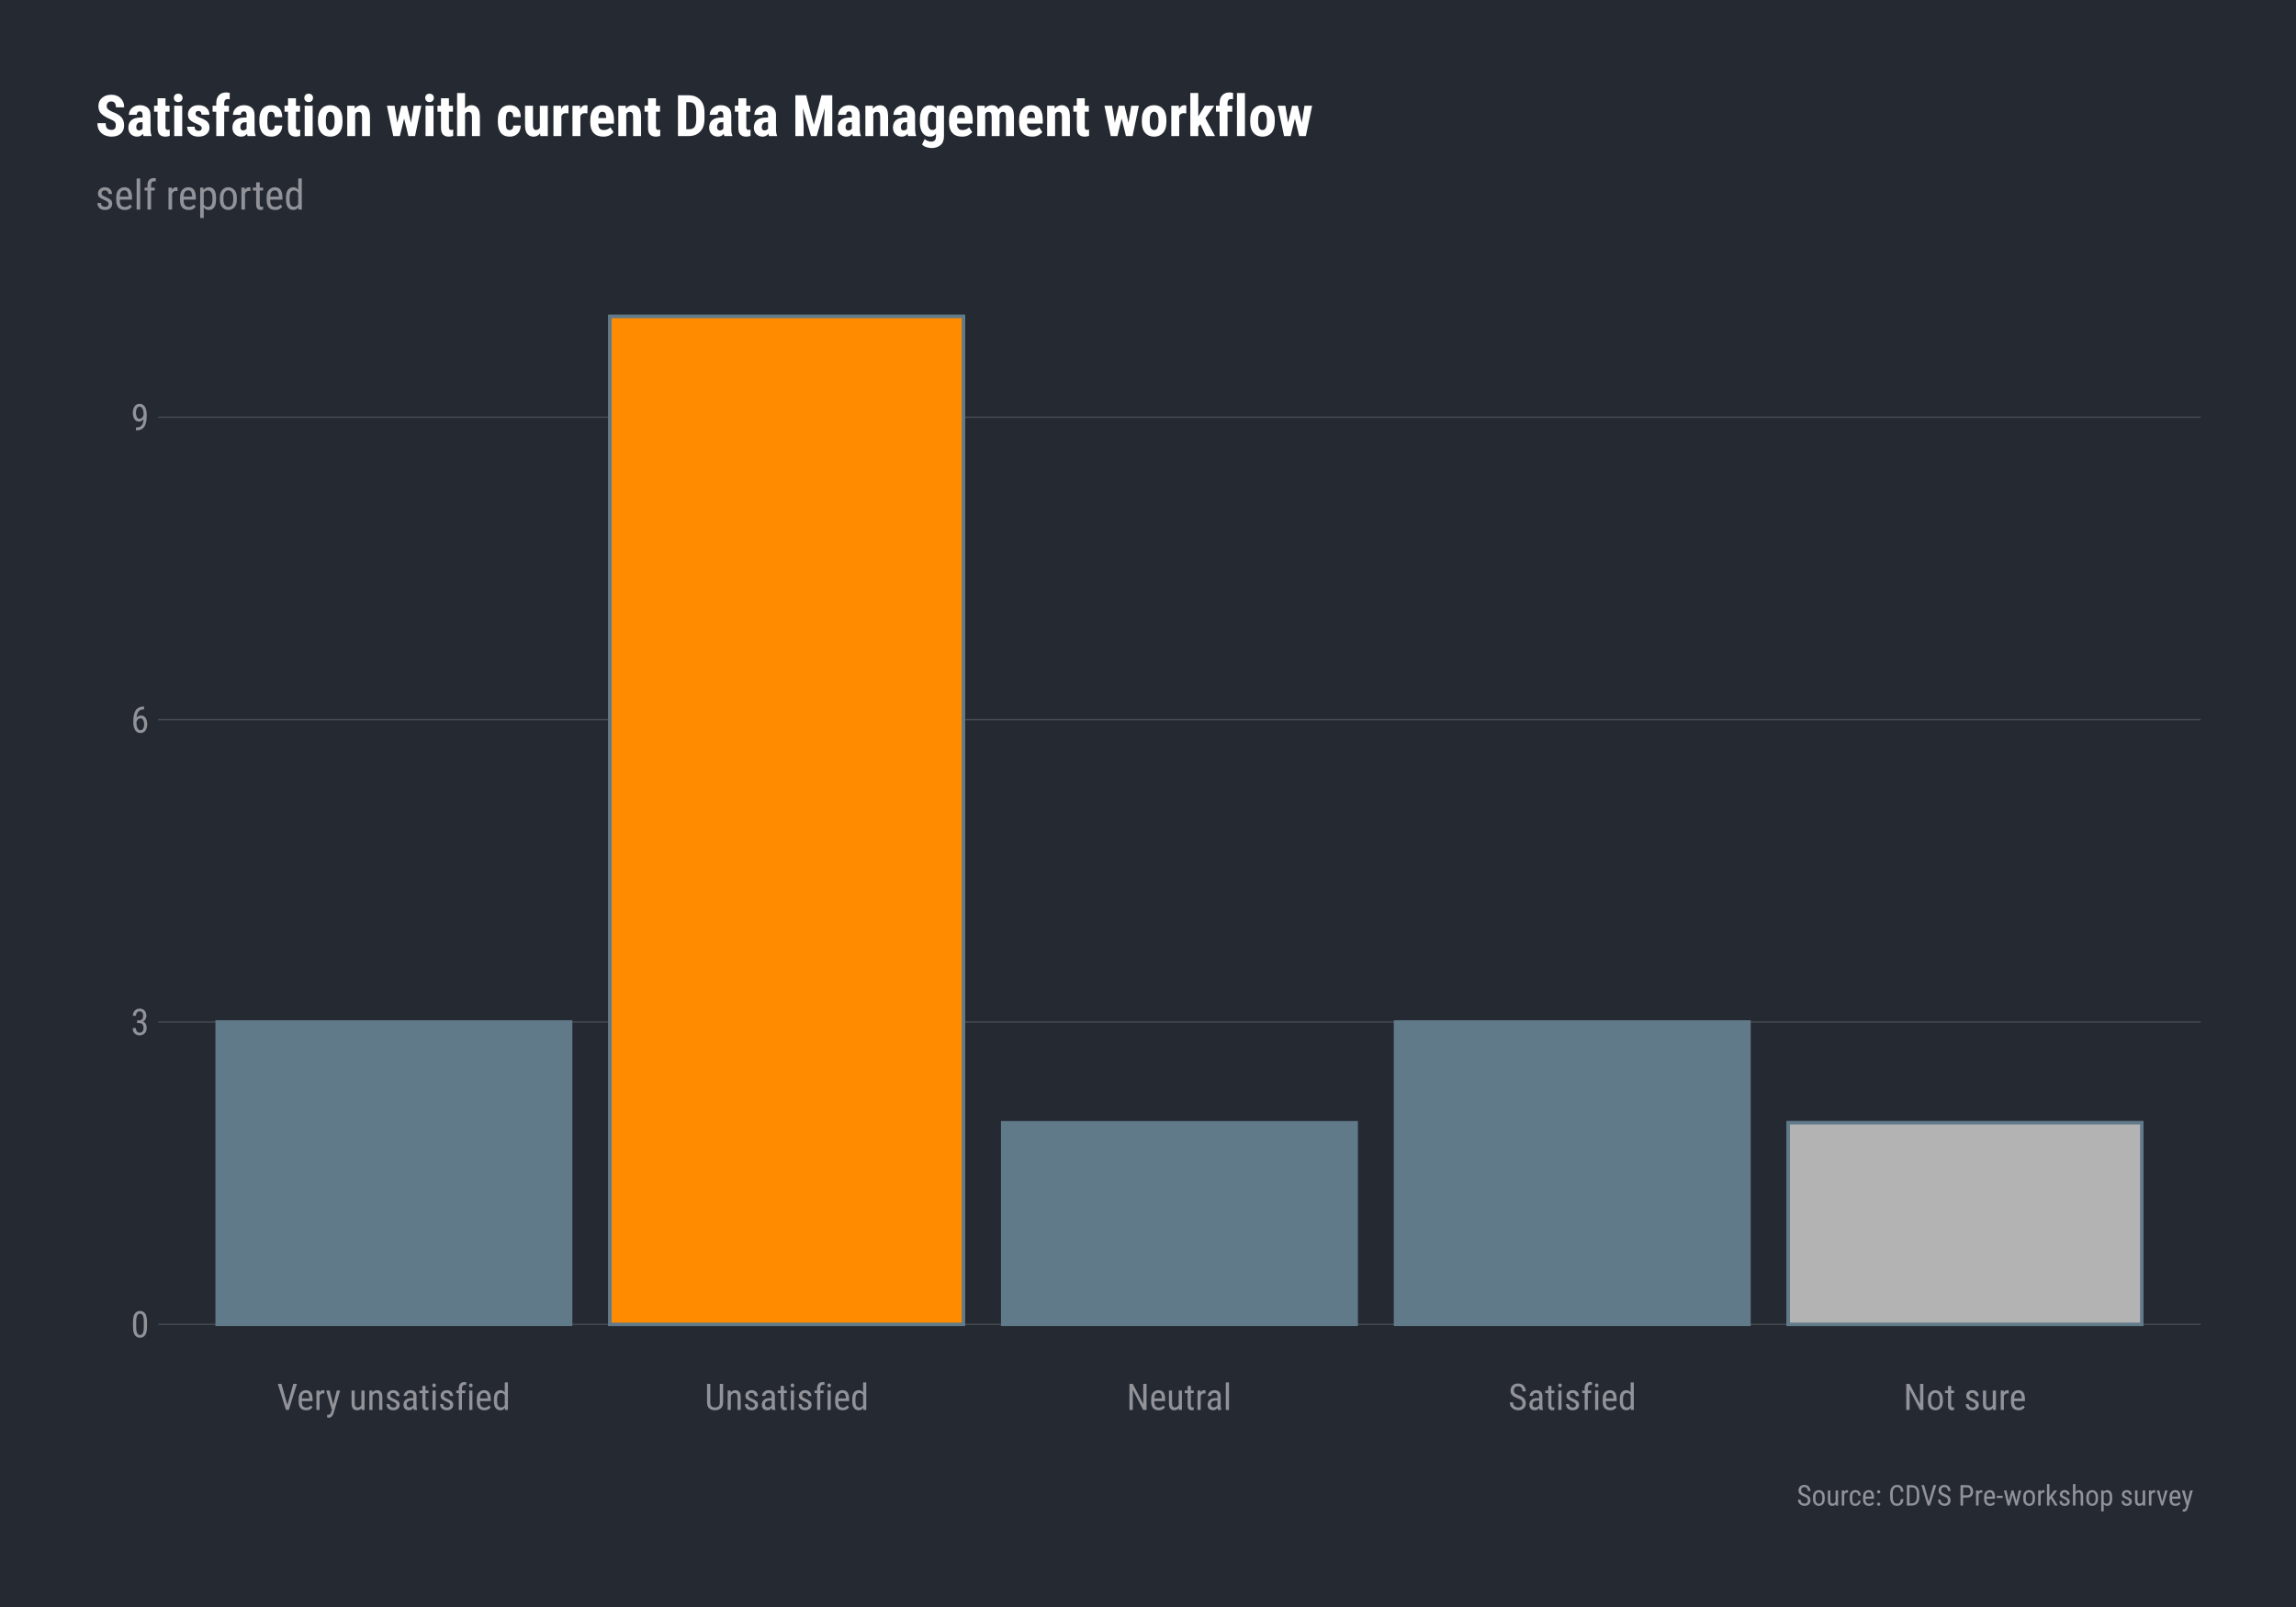
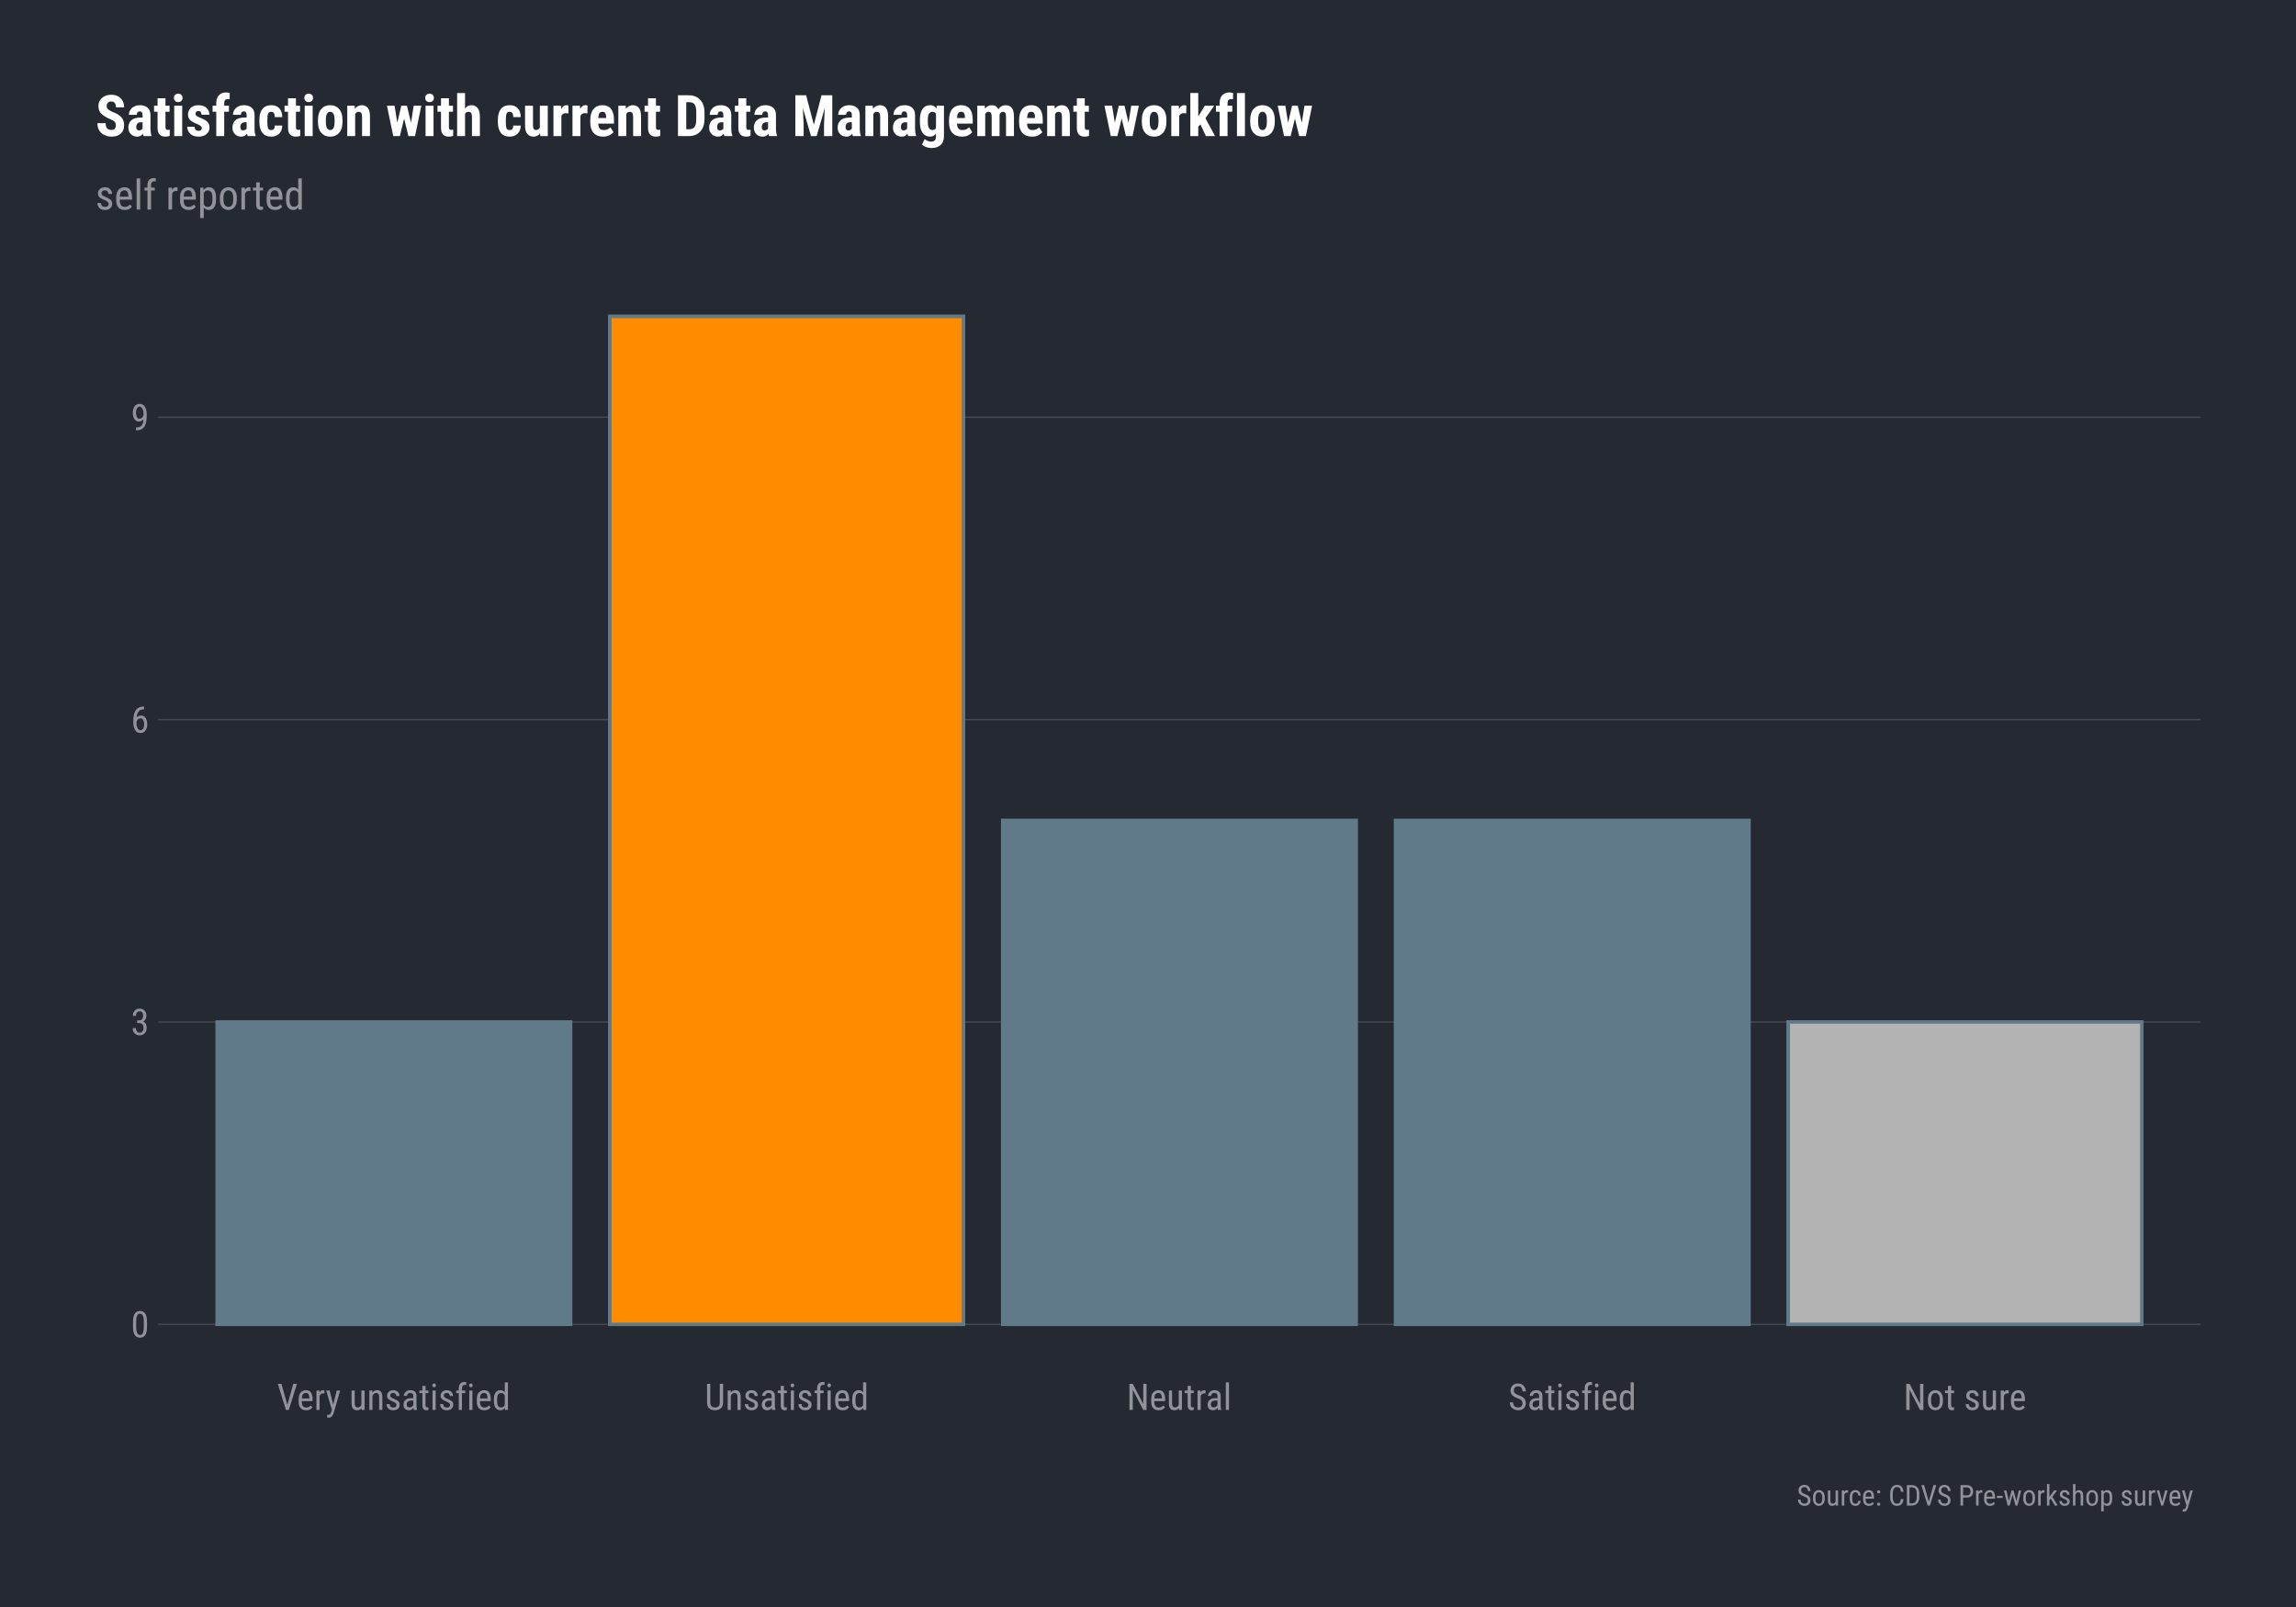
<svg xmlns="http://www.w3.org/2000/svg" viewBox="0 0 720.00 504.00">
  <defs>
    <style type="text/css">
    line, polyline, polygon, path, rect, circle {
      fill: none;
      stroke: #000000;
      stroke-linecap: round;
      stroke-linejoin: round;
      stroke-miterlimit: 10.00;
    }
  </style>
  </defs>
  <rect width="100%" height="100%" style="stroke: none; fill: #FFFFFF;" />
  <rect x="0" y="0.00" width="720.00" height="504.00" style="stroke-width: 1.12; stroke: #252A32; fill: #252A32;" />
  <defs>
    <clipPath id="cpNDkuNjF8NjkwLjExfDQzMS4xNXw4My40NQ==">
      <rect x="49.61" y="83.45" width="640.50" height="347.71" />
    </clipPath>
  </defs>
  <rect x="49.61" y="83.45" width="640.50" height="347.71" style="stroke-width: 1.12; stroke: #252A32; fill: #252A32;" clip-path="url(#cpNDkuNjF8NjkwLjExfDQzMS4xNXw4My40NQ==)" />
  <polyline points="49.61,415.35 690.11,415.35 " style="stroke-width: 0.43; stroke: #464950; stroke-linecap: butt;" clip-path="url(#cpNDkuNjF8NjkwLjExfDQzMS4xNXw4My40NQ==)" />
  <polyline points="49.61,320.52 690.11,320.52 " style="stroke-width: 0.43; stroke: #464950; stroke-linecap: butt;" clip-path="url(#cpNDkuNjF8NjkwLjExfDQzMS4xNXw4My40NQ==)" />
  <polyline points="49.61,225.69 690.11,225.69 " style="stroke-width: 0.43; stroke: #464950; stroke-linecap: butt;" clip-path="url(#cpNDkuNjF8NjkwLjExfDQzMS4xNXw4My40NQ==)" />
  <polyline points="49.61,130.86 690.11,130.86 " style="stroke-width: 0.43; stroke: #464950; stroke-linecap: butt;" clip-path="url(#cpNDkuNjF8NjkwLjExfDQzMS4xNXw4My40NQ==)" />
  <rect x="68.09" y="320.52" width="110.86" height="94.83" style="stroke-width: 1.07; stroke: #617A89; stroke-linecap: square; stroke-linejoin: miter; fill: #617A89;" clip-path="url(#cpNDkuNjF8NjkwLjExfDQzMS4xNXw4My40NQ==)" />
  <rect x="191.26" y="99.25" width="110.86" height="316.10" style="stroke-width: 1.07; stroke: #617A89; stroke-linecap: square; stroke-linejoin: miter; fill: #617A89;" clip-path="url(#cpNDkuNjF8NjkwLjExfDQzMS4xNXw4My40NQ==)" />
-   <rect x="314.43" y="352.13" width="110.86" height="63.22" style="stroke-width: 1.07; stroke: #617A89; stroke-linecap: square; stroke-linejoin: miter; fill: #617A89;" clip-path="url(#cpNDkuNjF8NjkwLjExfDQzMS4xNXw4My40NQ==)" />
-   <rect x="437.61" y="320.52" width="110.86" height="94.83" style="stroke-width: 1.07; stroke: #617A89; stroke-linecap: square; stroke-linejoin: miter; fill: #617A89;" clip-path="url(#cpNDkuNjF8NjkwLjExfDQzMS4xNXw4My40NQ==)" />
-   <rect x="560.78" y="352.13" width="110.86" height="63.22" style="stroke-width: 1.07; stroke: #617A89; stroke-linecap: square; stroke-linejoin: miter; fill: #617A89;" clip-path="url(#cpNDkuNjF8NjkwLjExfDQzMS4xNXw4My40NQ==)" />
+   <rect x="314.43" y="257.30" width="110.86" height="158.05" style="stroke-width: 1.07; stroke: #617A89; stroke-linecap: square; stroke-linejoin: miter; fill: #617A89;" clip-path="url(#cpNDkuNjF8NjkwLjExfDQzMS4xNXw4My40NQ==)" />
+   <rect x="437.61" y="257.30" width="110.86" height="158.05" style="stroke-width: 1.07; stroke: #617A89; stroke-linecap: square; stroke-linejoin: miter; fill: #617A89;" clip-path="url(#cpNDkuNjF8NjkwLjExfDQzMS4xNXw4My40NQ==)" />
+   <rect x="560.78" y="320.52" width="110.86" height="94.83" style="stroke-width: 1.07; stroke: #617A89; stroke-linecap: square; stroke-linejoin: miter; fill: #617A89;" clip-path="url(#cpNDkuNjF8NjkwLjExfDQzMS4xNXw4My40NQ==)" />
  <rect x="191.26" y="99.25" width="110.86" height="316.10" style="stroke-width: 1.07; stroke: #617A89; stroke-linecap: square; stroke-linejoin: miter; fill: #FF8C00;" clip-path="url(#cpNDkuNjF8NjkwLjExfDQzMS4xNXw4My40NQ==)" />
-   <rect x="560.78" y="352.13" width="110.86" height="63.22" style="stroke-width: 1.07; stroke: #617A89; stroke-linecap: square; stroke-linejoin: miter; fill: #B3B3B3;" clip-path="url(#cpNDkuNjF8NjkwLjExfDQzMS4xNXw4My40NQ==)" />
+   <rect x="560.78" y="320.52" width="110.86" height="94.83" style="stroke-width: 1.07; stroke: #617A89; stroke-linecap: square; stroke-linejoin: miter; fill: #B3B3B3;" clip-path="url(#cpNDkuNjF8NjkwLjExfDQzMS4xNXw4My40NQ==)" />
  <defs>
    <clipPath id="cpMC4wMHw3MjAuMDB8NTA0LjAwfDAuMDA=">
      <rect x="0.00" y="0.00" width="720.00" height="504.00" />
    </clipPath>
  </defs>
  <g clip-path="url(#cpMC4wMHw3MjAuMDB8NTA0LjAwfDAuMDA=)">
    <text x="41.07" y="419.44" style="font-size: 11.50px; fill: #929299; font-family: Roboto Condensed;" textLength="5.68px" lengthAdjust="spacingAndGlyphs">0</text>
  </g>
  <g clip-path="url(#cpMC4wMHw3MjAuMDB8NTA0LjAwfDAuMDA=)">
    <text x="41.07" y="324.61" style="font-size: 11.50px; fill: #929299; font-family: Roboto Condensed;" textLength="5.68px" lengthAdjust="spacingAndGlyphs">3</text>
  </g>
  <g clip-path="url(#cpMC4wMHw3MjAuMDB8NTA0LjAwfDAuMDA=)">
    <text x="41.07" y="229.78" style="font-size: 11.50px; fill: #929299; font-family: Roboto Condensed;" textLength="5.68px" lengthAdjust="spacingAndGlyphs">6</text>
  </g>
  <g clip-path="url(#cpMC4wMHw3MjAuMDB8NTA0LjAwfDAuMDA=)">
    <text x="41.07" y="134.95" style="font-size: 11.50px; fill: #929299; font-family: Roboto Condensed;" textLength="5.68px" lengthAdjust="spacingAndGlyphs">9</text>
  </g>
  <g clip-path="url(#cpMC4wMHw3MjAuMDB8NTA0LjAwfDAuMDA=)">
    <text x="86.89" y="442.19" style="font-size: 11.50px; fill: #929299; font-family: Roboto Condensed;" textLength="73.25px" lengthAdjust="spacingAndGlyphs">Very unsatisfied</text>
  </g>
  <g clip-path="url(#cpMC4wMHw3MjAuMDB8NTA0LjAwfDAuMDA=)">
    <text x="220.99" y="442.19" style="font-size: 11.50px; fill: #929299; font-family: Roboto Condensed;" textLength="51.40px" lengthAdjust="spacingAndGlyphs">Unsatisfied</text>
  </g>
  <g clip-path="url(#cpMC4wMHw3MjAuMDB8NTA0LjAwfDAuMDA=)">
    <text x="353.31" y="442.19" style="font-size: 11.50px; fill: #929299; font-family: Roboto Condensed;" textLength="33.10px" lengthAdjust="spacingAndGlyphs">Neutral</text>
  </g>
  <g clip-path="url(#cpMC4wMHw3MjAuMDB8NTA0LjAwfDAuMDA=)">
    <text x="472.99" y="442.19" style="font-size: 11.50px; fill: #929299; font-family: Roboto Condensed;" textLength="40.10px" lengthAdjust="spacingAndGlyphs">Satisfied</text>
  </g>
  <g clip-path="url(#cpMC4wMHw3MjAuMDB8NTA0LjAwfDAuMDA=)">
    <text x="596.91" y="442.19" style="font-size: 11.50px; fill: #929299; font-family: Roboto Condensed;" textLength="38.60px" lengthAdjust="spacingAndGlyphs">Not sure</text>
  </g>
  <g clip-path="url(#cpMC4wMHw3MjAuMDB8NTA0LjAwfDAuMDA=)">
    <text x="29.89" y="65.73" style="font-size: 13.00px; fill: #929299; font-family: Roboto Condensed;" textLength="65.39px" lengthAdjust="spacingAndGlyphs">self reported</text>
  </g>
  <g clip-path="url(#cpMC4wMHw3MjAuMDB8NTA0LjAwfDAuMDA=)">
    <text x="29.89" y="42.68" style="font-size: 18.00px; font-weight: bold; fill: #FFFFFF; font-family: Roboto Condensed;" textLength="381.91px" lengthAdjust="spacingAndGlyphs">Satisfaction with current Data Management workflow</text>
  </g>
  <g clip-path="url(#cpMC4wMHw3MjAuMDB8NTA0LjAwfDAuMDA=)">
    <text x="563.45" y="472.19" style="font-size: 9.00px; fill: #929299; font-family: Roboto Condensed;" textLength="126.66px" lengthAdjust="spacingAndGlyphs">Source:  CDVS Pre-workshop survey</text>
  </g>
</svg>
